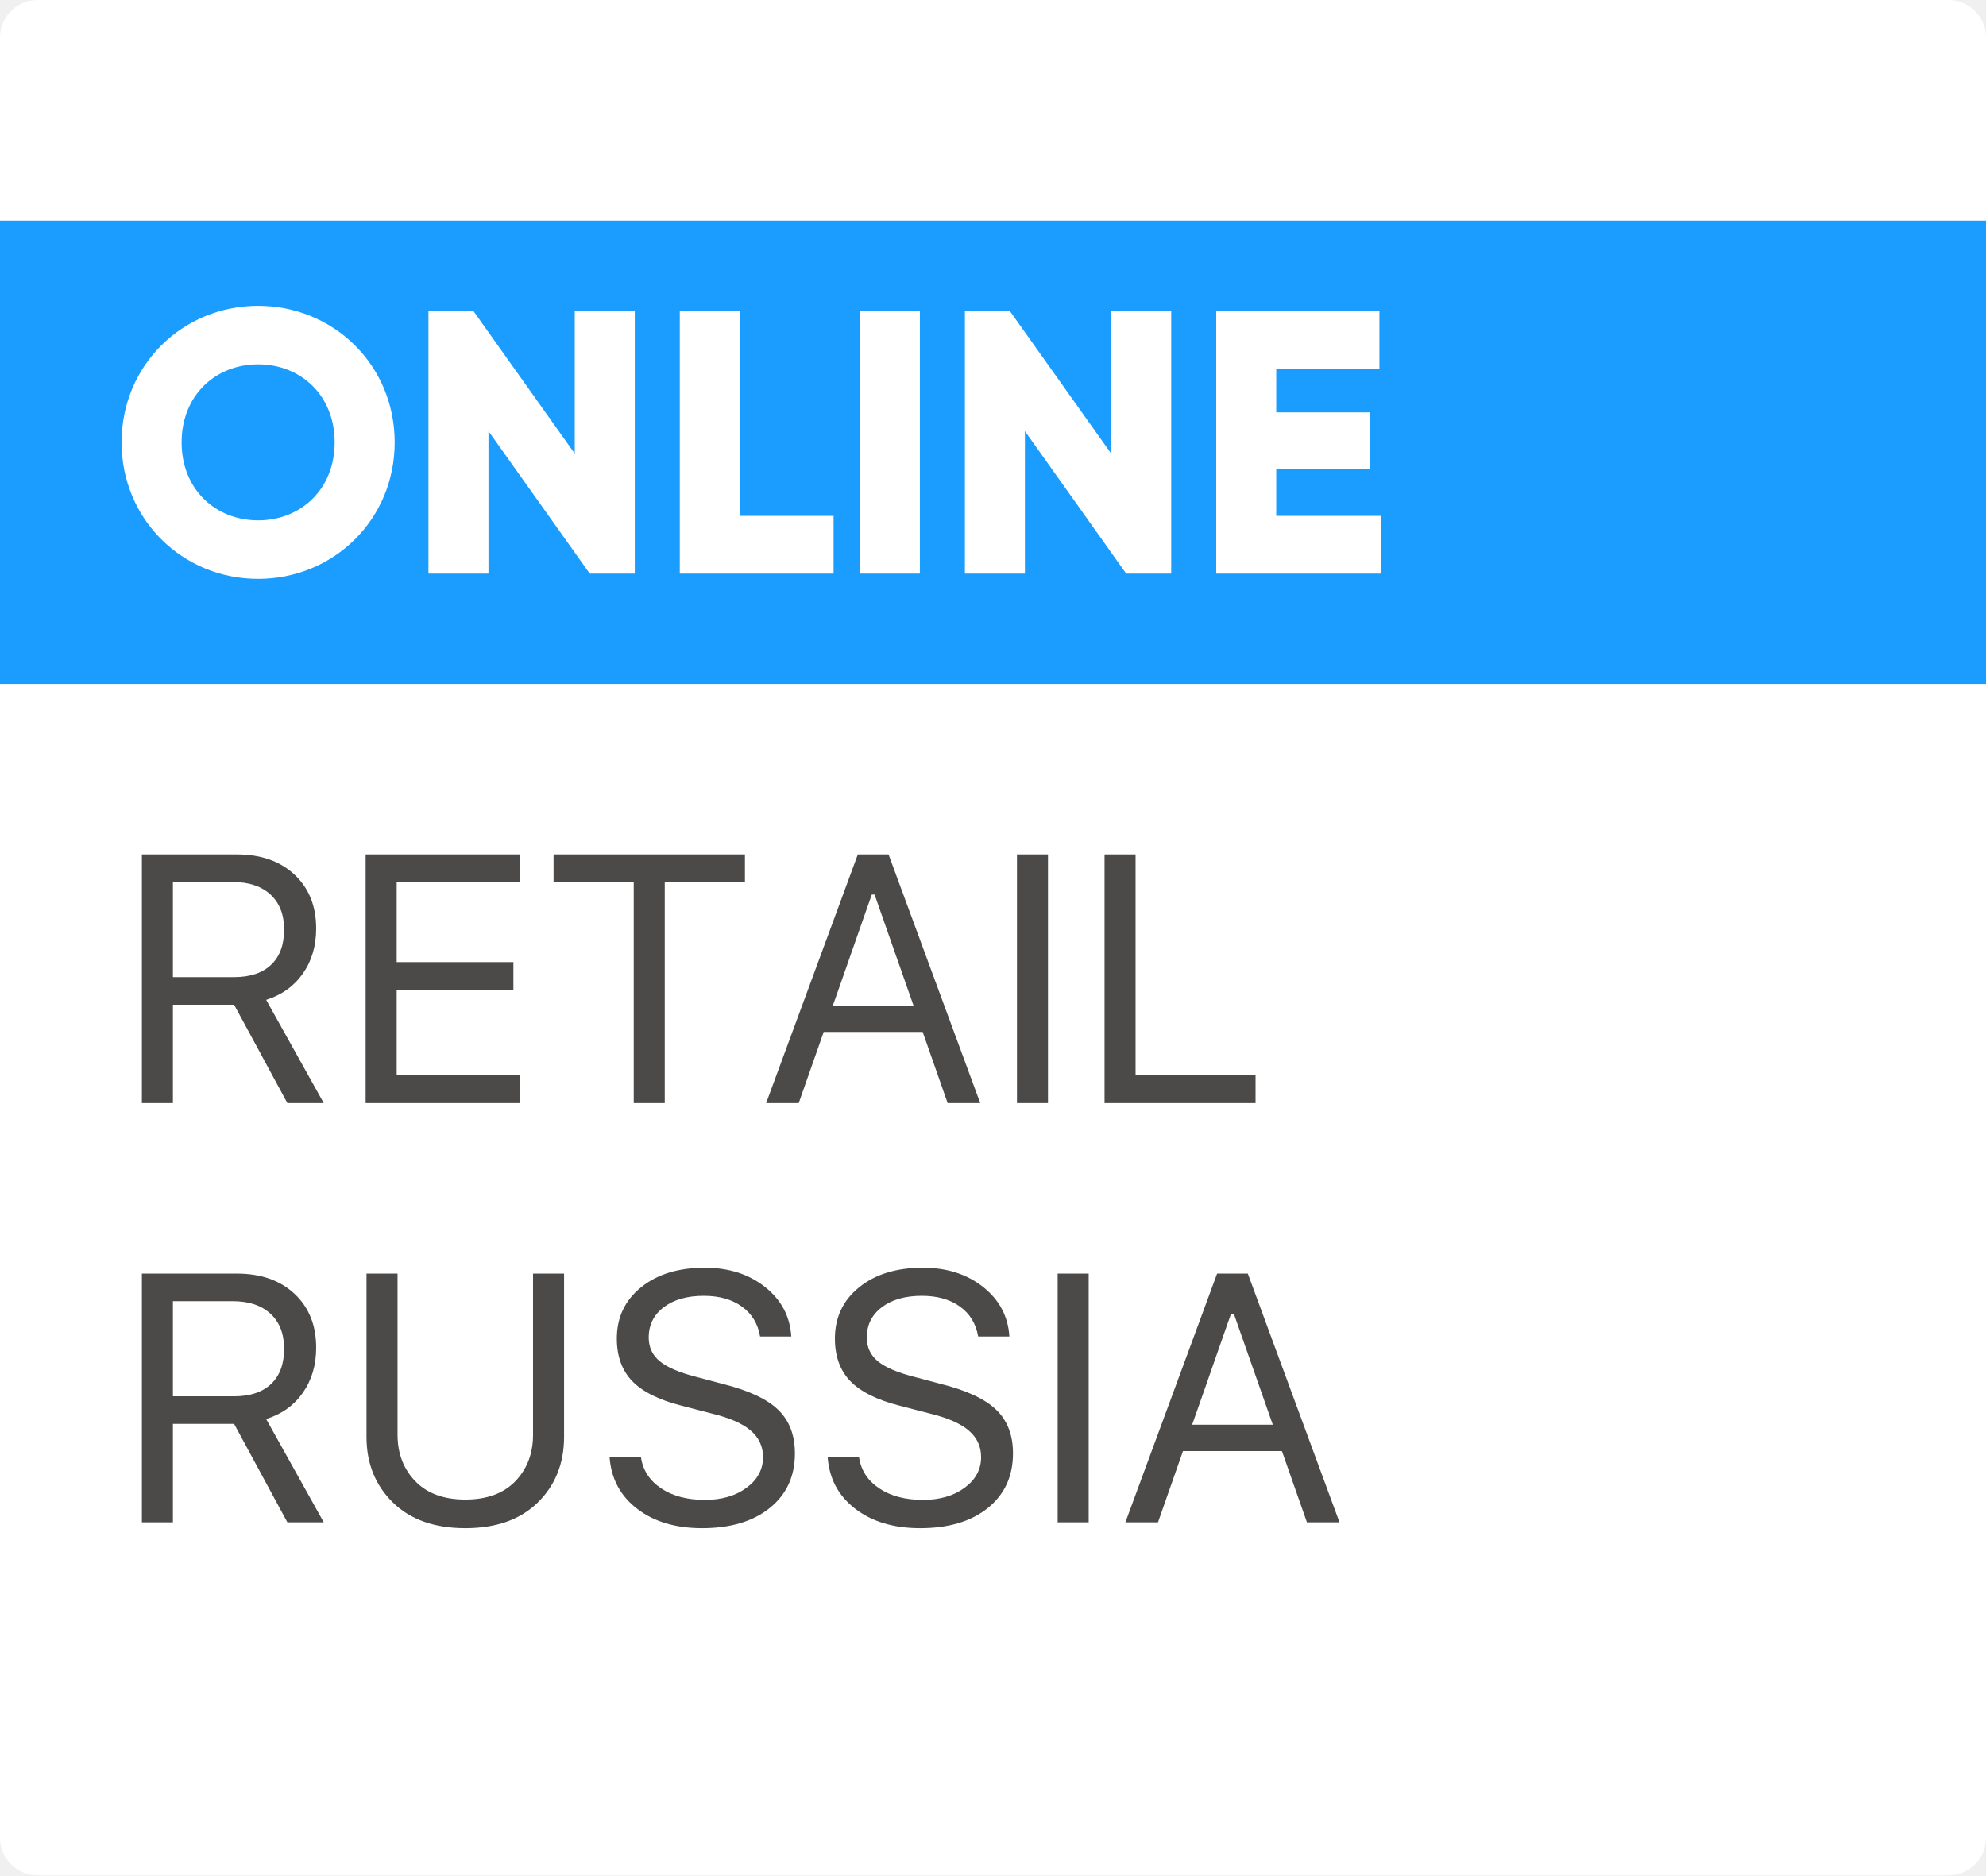
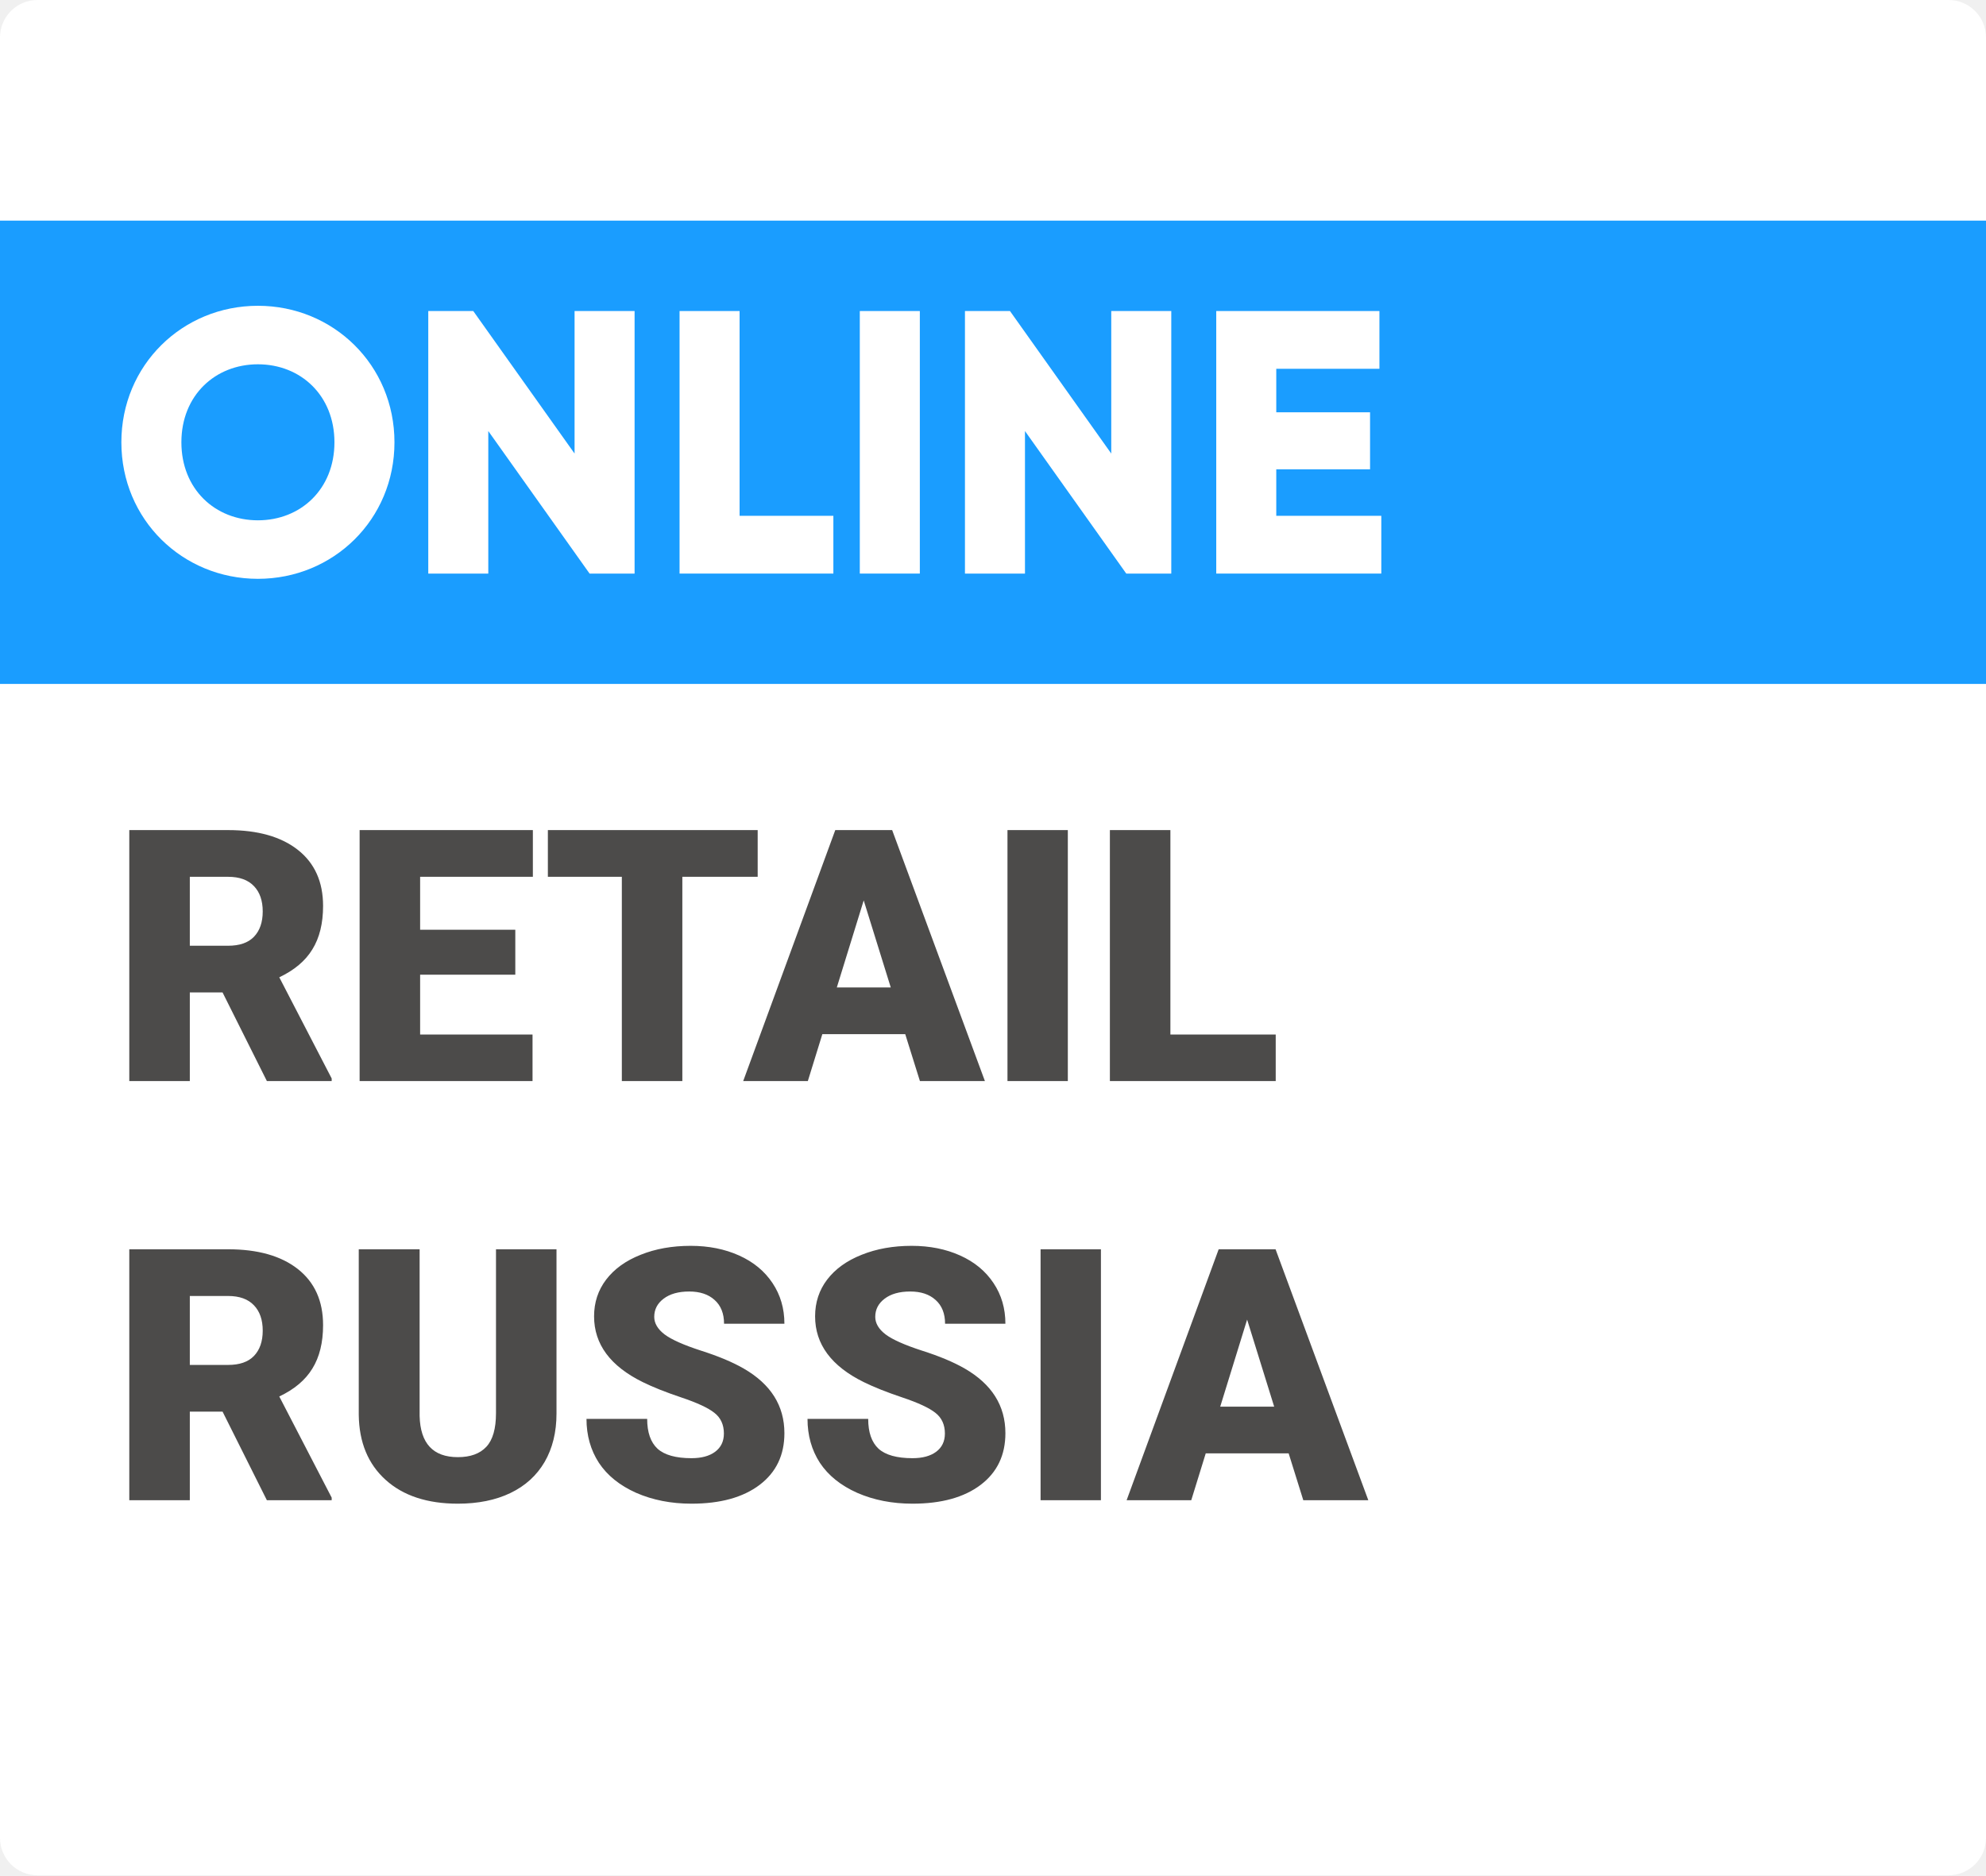
- <svg xmlns="http://www.w3.org/2000/svg" width="90px" height="85px" viewBox="0 0 90 85" version="1.1">
-   <defs />
-   <g id="Главная" stroke="none" stroke-width="1" fill="none" fill-rule="evenodd">
-     <g id="Group-34" transform="translate(-220, 0)">
-       <g id="online-retail-russia" transform="translate(220, 0)">
-         <rect id="Rectangle-4-Copy-2" fill="#FFFFFF" x="0" y="0" width="90" height="85" rx="1.698" />
-         <rect id="Rectangle-11" fill="#1A9DFF" x="-8.57980353e-13" y="10" width="90" height="21" />
-         <path d="M11.698,26.238 C8.281,26.238 5.51,23.552 5.51,20.05 C5.51,16.548 8.281,13.862 11.698,13.862 C15.115,13.862 17.886,16.548 17.886,20.05 C17.886,23.552 15.115,26.238 11.698,26.238 Z M11.698,23.586 C13.636,23.586 15.166,22.175 15.166,20.05 C15.166,17.925 13.636,16.514 11.698,16.514 C9.76,16.514 8.23,17.925 8.23,20.05 C8.23,22.175 9.76,23.586 11.698,23.586 Z M26.046,14.1 L26.046,20.56 L21.456,14.1 L19.416,14.1 L19.416,26 L22.136,26 L22.136,19.54 L26.726,26 L28.766,26 L28.766,14.1 L26.046,14.1 Z M33.526,23.382 L33.526,14.1 L30.806,14.1 L30.806,26 L37.776,26 L37.776,23.382 L33.526,23.382 Z M38.966,14.1 L38.966,26 L41.686,26 L41.686,14.1 L38.966,14.1 Z M50.356,14.1 L50.356,20.56 L45.766,14.1 L43.726,14.1 L43.726,26 L46.446,26 L46.446,19.54 L51.036,26 L53.076,26 L53.076,14.1 L50.356,14.1 Z M57.836,23.382 L57.836,21.274 L62.086,21.274 L62.086,18.69 L57.836,18.69 L57.836,16.718 L62.511,16.718 L62.511,14.1 L55.116,14.1 L55.116,26 L62.596,26 L62.596,23.382 L57.836,23.382 Z" id="ONLINE" fill="#FFFFFF" />
-         <path d="M7.836,39.977 L7.836,44.289 L10.609,44.289 C11.333,44.289 11.892,44.103 12.285,43.73 C12.678,43.358 12.875,42.826 12.875,42.133 C12.875,41.456 12.669,40.927 12.258,40.547 C11.846,40.167 11.276,39.977 10.547,39.977 L7.836,39.977 Z M7.836,45.539 L7.836,50 L6.43,50 L6.43,38.727 L10.734,38.727 C11.823,38.727 12.694,39.033 13.348,39.645 C14.001,40.257 14.328,41.07 14.328,42.086 C14.328,42.872 14.128,43.552 13.727,44.125 C13.326,44.698 12.771,45.096 12.062,45.32 L14.672,50 L13.023,50 L10.609,45.539 L7.836,45.539 Z M23.555,48.734 L17.977,48.734 L17.977,44.859 L23.266,44.859 L23.266,43.609 L17.977,43.609 L17.977,39.992 L23.555,39.992 L23.555,38.727 L16.57,38.727 L16.57,50 L23.555,50 L23.555,48.734 Z M30.125,50 L30.125,39.992 L33.758,39.992 L33.758,38.727 L25.086,38.727 L25.086,39.992 L28.719,39.992 L28.719,50 L30.125,50 Z M42.945,50 L42.773,49.512 C42.659,49.186 42.527,48.811 42.379,48.387 C42.23,47.962 42.099,47.587 41.984,47.262 L41.812,46.773 L37.328,46.773 L36.195,50 L34.719,50 L38.875,38.727 L40.266,38.727 L44.422,50 L42.945,50 Z M39.508,40.547 L39.328,41.055 C39.208,41.393 39.061,41.812 38.887,42.312 L38.363,43.812 C38.189,44.313 38.042,44.732 37.922,45.07 L37.742,45.578 L41.398,45.578 L39.633,40.547 L39.508,40.547 Z M47.492,50 L47.492,38.727 L46.086,38.727 L46.086,50 L47.492,50 Z M56.898,48.734 L51.461,48.734 L51.461,38.727 L50.055,38.727 L50.055,50 L56.898,50 L56.898,48.734 Z M7.836,58.977 L7.836,63.289 L10.609,63.289 C11.333,63.289 11.892,63.103 12.285,62.73 C12.678,62.358 12.875,61.826 12.875,61.133 C12.875,60.456 12.669,59.927 12.258,59.547 C11.846,59.167 11.276,58.977 10.547,58.977 L7.836,58.977 Z M7.836,64.539 L7.836,69 L6.43,69 L6.43,57.727 L10.734,57.727 C11.823,57.727 12.694,58.033 13.348,58.645 C14.001,59.257 14.328,60.07 14.328,61.086 C14.328,61.872 14.128,62.552 13.727,63.125 C13.326,63.698 12.771,64.096 12.062,64.32 L14.672,69 L13.023,69 L10.609,64.539 L7.836,64.539 Z M18.016,57.727 L16.609,57.727 L16.609,65.125 C16.609,66.328 17.007,67.319 17.801,68.098 C18.595,68.876 19.69,69.266 21.086,69.266 C22.487,69.266 23.583,68.876 24.375,68.098 C25.167,67.319 25.562,66.328 25.562,65.125 L25.562,57.727 L24.156,57.727 L24.156,65.031 C24.156,65.88 23.889,66.582 23.355,67.137 C22.822,67.691 22.065,67.969 21.086,67.969 C20.112,67.969 19.357,67.691 18.82,67.137 C18.284,66.582 18.016,65.88 18.016,65.031 L18.016,57.727 Z M27.625,66.055 C27.698,67.029 28.116,67.807 28.879,68.391 C29.642,68.974 30.62,69.266 31.812,69.266 C33.104,69.266 34.129,68.96 34.887,68.348 C35.645,67.736 36.023,66.911 36.023,65.875 C36.023,65.047 35.77,64.388 35.262,63.898 C34.754,63.409 33.917,63.018 32.75,62.727 L31.57,62.414 C30.794,62.216 30.238,61.979 29.902,61.703 C29.566,61.427 29.398,61.068 29.398,60.625 C29.398,60.052 29.626,59.594 30.082,59.25 C30.538,58.906 31.141,58.734 31.891,58.734 C32.594,58.734 33.171,58.897 33.621,59.223 C34.072,59.548 34.346,60 34.445,60.578 L35.859,60.578 C35.802,59.667 35.406,58.919 34.672,58.336 C33.937,57.753 33.026,57.461 31.938,57.461 C30.745,57.461 29.783,57.757 29.051,58.348 C28.319,58.939 27.953,59.714 27.953,60.672 C27.953,61.474 28.185,62.116 28.648,62.598 C29.112,63.079 29.854,63.451 30.875,63.711 L32.32,64.086 C33.096,64.279 33.667,64.534 34.031,64.852 C34.396,65.169 34.578,65.568 34.578,66.047 C34.578,66.604 34.329,67.066 33.832,67.434 C33.335,67.801 32.706,67.984 31.945,67.984 C31.143,67.984 30.482,67.81 29.961,67.461 C29.44,67.112 29.135,66.643 29.047,66.055 L27.625,66.055 Z M37.508,66.055 C37.581,67.029 37.999,67.807 38.762,68.391 C39.525,68.974 40.503,69.266 41.695,69.266 C42.987,69.266 44.012,68.96 44.77,68.348 C45.527,67.736 45.906,66.911 45.906,65.875 C45.906,65.047 45.652,64.388 45.145,63.898 C44.637,63.409 43.799,63.018 42.633,62.727 L41.453,62.414 C40.677,62.216 40.121,61.979 39.785,61.703 C39.449,61.427 39.281,61.068 39.281,60.625 C39.281,60.052 39.509,59.594 39.965,59.25 C40.421,58.906 41.023,58.734 41.773,58.734 C42.477,58.734 43.053,58.897 43.504,59.223 C43.954,59.548 44.229,60 44.328,60.578 L45.742,60.578 C45.685,59.667 45.289,58.919 44.555,58.336 C43.82,57.753 42.909,57.461 41.82,57.461 C40.628,57.461 39.665,57.757 38.934,58.348 C38.202,58.939 37.836,59.714 37.836,60.672 C37.836,61.474 38.068,62.116 38.531,62.598 C38.995,63.079 39.737,63.451 40.758,63.711 L42.203,64.086 C42.979,64.279 43.549,64.534 43.914,64.852 C44.279,65.169 44.461,65.568 44.461,66.047 C44.461,66.604 44.212,67.066 43.715,67.434 C43.217,67.801 42.589,67.984 41.828,67.984 C41.026,67.984 40.365,67.81 39.844,67.461 C39.323,67.112 39.018,66.643 38.93,66.055 L37.508,66.055 Z M49.336,69 L49.336,57.727 L47.93,57.727 L47.93,69 L49.336,69 Z M59.227,69 L59.055,68.512 C58.94,68.186 58.809,67.811 58.66,67.387 C58.512,66.962 58.38,66.587 58.266,66.262 L58.094,65.773 L53.609,65.773 L52.477,69 L51,69 L55.156,57.727 L56.547,57.727 L60.703,69 L59.227,69 Z M55.789,59.547 L55.609,60.055 C55.49,60.393 55.342,60.812 55.168,61.312 L54.645,62.812 C54.47,63.313 54.323,63.732 54.203,64.07 L54.023,64.578 L57.68,64.578 L55.914,59.547 L55.789,59.547 Z" id="RETAIL-RUSSIA" fill="#2B2A29" opacity="0.85" />
+ <svg xmlns="http://www.w3.org/2000/svg" xmlns:xlink="http://www.w3.org/1999/xlink" width="90" height="85" viewBox="0 0 90 85" version="1.1">
+   <g id="Canvas" transform="translate(-15389 1392)">
+     <g id="3">
+       <g id="Group 67">
+         <g id="Group 24">
+           <g id="Rectangle 4 Copy 2">
+             <use xlink:href="#path0_fill" transform="translate(15389 -1392)" fill="#FFFFFF" />
+           </g>
+           <g id="Rectangle 11">
+             <use xlink:href="#path1_fill" transform="translate(15389 -1382)" fill="#1A9DFF" />
+           </g>
+         </g>
+       </g>
+       <g id="ONLINE">
+         <use xlink:href="#path2_fill" transform="translate(15394.5 -1378.14)" fill="#FFFFFF" />
+         <use xlink:href="#path3_fill" transform="translate(15394.5 -1378.14)" fill="#FFFFFF" />
+         <use xlink:href="#path4_fill" transform="translate(15394.5 -1378.14)" fill="#FFFFFF" />
+         <use xlink:href="#path5_fill" transform="translate(15394.5 -1378.14)" fill="#FFFFFF" />
+         <use xlink:href="#path6_fill" transform="translate(15394.5 -1378.14)" fill="#FFFFFF" />
+         <use xlink:href="#path7_fill" transform="translate(15394.5 -1378.14)" fill="#FFFFFF" />
+       </g>
+       <g id="RETAIL RUSSIA">
+         <use xlink:href="#path8_fill" transform="translate(15394 -1358)" fill="#4C4B4A" />
      </g>
    </g>
  </g>
+   <defs>
+     <path id="path0_fill" fill-rule="evenodd" d="M 0 1.698C 0 0.76 0.76 0 1.698 0L 88.302 0C 89.24 0 90 0.76 90 1.698L 90 83.302C 90 84.24 89.24 85 88.302 85L 1.698 85C 0.76 85 0 84.24 0 83.302L 0 1.698Z" />
+     <path id="path1_fill" fill-rule="evenodd" d="M 0 0L 90 0L 90 21L 0 21L 0 0Z" />
+     <path id="path2_fill" d="M 6.188 12.376C 9.605 12.376 12.376 9.69 12.376 6.188C 12.376 2.686 9.605 0 6.188 0C 2.771 0 0 2.686 0 6.188C 0 9.69 2.771 12.376 6.188 12.376ZM 6.188 9.724C 4.25 9.724 2.72 8.313 2.72 6.188C 2.72 4.063 4.25 2.652 6.188 2.652C 8.126 2.652 9.656 4.063 9.656 6.188C 9.656 8.313 8.126 9.724 6.188 9.724Z" />
+     <path id="path3_fill" d="M 20.538 0.238L 20.538 6.698L 15.947 0.238L 13.908 0.238L 13.908 12.138L 16.628 12.138L 16.628 5.678L 21.218 12.138L 23.258 12.138L 23.258 0.238L 20.538 0.238Z" />
+     <path id="path4_fill" d="M 28.016 9.52L 28.016 0.238L 25.296 0.238L 25.296 12.138L 32.266 12.138L 32.266 9.52L 28.016 9.52Z" />
+     <path id="path5_fill" d="M 33.464 0.238L 33.464 12.138L 36.184 12.138L 36.184 0.238L 33.464 0.238Z" />
+     <path id="path6_fill" d="M 44.859 0.238L 44.859 6.698L 40.269 0.238L 38.229 0.238L 38.229 12.138L 40.949 12.138L 40.949 5.678L 45.539 12.138L 47.579 12.138L 47.579 0.238L 44.859 0.238Z" />
+     <path id="path7_fill" d="M 52.337 9.52L 52.337 7.412L 56.587 7.412L 56.587 4.828L 52.337 4.828L 52.337 2.856L 57.012 2.856L 57.012 0.238L 49.617 0.238L 49.617 12.138L 57.097 12.138L 57.097 9.52L 52.337 9.52Z" />
+     <path id="path8_fill" d="M 5.086 10.984L 3.602 10.984L 3.602 15L 0.859 15L 0.859 3.625L 5.336 3.625C 6.685 3.625 7.74 3.924 8.5 4.523C 9.26 5.122 9.641 5.969 9.641 7.062C 9.641 7.854 9.479 8.51 9.156 9.031C 8.839 9.552 8.339 9.974 7.656 10.297L 10.031 14.883L 10.031 15L 7.094 15L 5.086 10.984ZM 3.602 8.867L 5.336 8.867C 5.857 8.867 6.247 8.732 6.508 8.461C 6.773 8.185 6.906 7.802 6.906 7.312C 6.906 6.823 6.773 6.44 6.508 6.164C 6.242 5.883 5.852 5.742 5.336 5.742L 3.602 5.742L 3.602 8.867ZM 18.352 10.18L 14.039 10.18L 14.039 12.891L 19.133 12.891L 19.133 15L 11.297 15L 11.297 3.625L 19.148 3.625L 19.148 5.742L 14.039 5.742L 14.039 8.141L 18.352 8.141L 18.352 10.18ZM 29.336 5.742L 25.922 5.742L 25.922 15L 23.18 15L 23.18 5.742L 19.828 5.742L 19.828 3.625L 29.336 3.625L 29.336 5.742ZM 36.023 12.875L 32.266 12.875L 31.609 15L 28.68 15L 32.852 3.625L 35.43 3.625L 39.633 15L 36.688 15L 36.023 12.875ZM 32.922 10.758L 35.367 10.758L 34.141 6.812L 32.922 10.758ZM 43.391 15L 40.656 15L 40.656 3.625L 43.391 3.625L 43.391 15ZM 48.039 12.891L 52.812 12.891L 52.812 15L 45.297 15L 45.297 3.625L 48.039 3.625L 48.039 12.891ZM 5.086 29.984L 3.602 29.984L 3.602 34L 0.859 34L 0.859 22.625L 5.336 22.625C 6.685 22.625 7.74 22.924 8.5 23.523C 9.26 24.122 9.641 24.969 9.641 26.062C 9.641 26.854 9.479 27.51 9.156 28.031C 8.839 28.552 8.339 28.974 7.656 29.297L 10.031 33.883L 10.031 34L 7.094 34L 5.086 29.984ZM 3.602 27.867L 5.336 27.867C 5.857 27.867 6.247 27.732 6.508 27.461C 6.773 27.185 6.906 26.802 6.906 26.312C 6.906 25.823 6.773 25.44 6.508 25.164C 6.242 24.883 5.852 24.742 5.336 24.742L 3.602 24.742L 3.602 27.867ZM 20.219 22.625L 20.219 30.07C 20.219 30.914 20.039 31.646 19.68 32.266C 19.32 32.88 18.805 33.349 18.133 33.672C 17.461 33.995 16.667 34.156 15.75 34.156C 14.365 34.156 13.273 33.797 12.477 33.078C 11.68 32.359 11.273 31.375 11.258 30.125L 11.258 22.625L 14.016 22.625L 14.016 30.18C 14.047 31.424 14.625 32.047 15.75 32.047C 16.318 32.047 16.747 31.891 17.039 31.578C 17.331 31.266 17.477 30.758 17.477 30.055L 17.477 22.625L 20.219 22.625ZM 27.805 30.977C 27.805 30.576 27.662 30.263 27.375 30.039C 27.094 29.815 26.596 29.583 25.883 29.344C 25.169 29.104 24.586 28.872 24.133 28.648C 22.659 27.924 21.922 26.93 21.922 25.664C 21.922 25.034 22.104 24.479 22.469 24C 22.838 23.516 23.359 23.141 24.031 22.875C 24.703 22.604 25.458 22.469 26.297 22.469C 27.115 22.469 27.846 22.615 28.492 22.906C 29.143 23.198 29.648 23.615 30.008 24.156C 30.367 24.693 30.547 25.307 30.547 26L 27.812 26C 27.812 25.537 27.669 25.177 27.383 24.922C 27.102 24.667 26.719 24.539 26.234 24.539C 25.745 24.539 25.357 24.648 25.07 24.867C 24.789 25.081 24.648 25.354 24.648 25.688C 24.648 25.979 24.805 26.245 25.117 26.484C 25.43 26.719 25.979 26.963 26.766 27.219C 27.552 27.469 28.198 27.74 28.703 28.031C 29.932 28.74 30.547 29.716 30.547 30.961C 30.547 31.956 30.172 32.737 29.422 33.305C 28.672 33.872 27.643 34.156 26.336 34.156C 25.414 34.156 24.578 33.992 23.828 33.664C 23.083 33.331 22.521 32.878 22.141 32.305C 21.766 31.727 21.578 31.062 21.578 30.312L 24.328 30.312C 24.328 30.922 24.484 31.372 24.797 31.664C 25.115 31.951 25.628 32.094 26.336 32.094C 26.789 32.094 27.146 31.997 27.406 31.805C 27.672 31.607 27.805 31.331 27.805 30.977ZM 37.82 30.977C 37.82 30.576 37.677 30.263 37.391 30.039C 37.109 29.815 36.612 29.583 35.898 29.344C 35.185 29.104 34.602 28.872 34.148 28.648C 32.675 27.924 31.938 26.93 31.938 25.664C 31.938 25.034 32.12 24.479 32.484 24C 32.854 23.516 33.375 23.141 34.047 22.875C 34.719 22.604 35.474 22.469 36.312 22.469C 37.13 22.469 37.862 22.615 38.508 22.906C 39.159 23.198 39.664 23.615 40.023 24.156C 40.383 24.693 40.562 25.307 40.562 26L 37.828 26C 37.828 25.537 37.685 25.177 37.398 24.922C 37.117 24.667 36.734 24.539 36.25 24.539C 35.76 24.539 35.372 24.648 35.086 24.867C 34.805 25.081 34.664 25.354 34.664 25.688C 34.664 25.979 34.82 26.245 35.133 26.484C 35.445 26.719 35.995 26.963 36.781 27.219C 37.568 27.469 38.214 27.74 38.719 28.031C 39.948 28.74 40.562 29.716 40.562 30.961C 40.562 31.956 40.188 32.737 39.438 33.305C 38.688 33.872 37.659 34.156 36.352 34.156C 35.43 34.156 34.594 33.992 33.844 33.664C 33.099 33.331 32.536 32.878 32.156 32.305C 31.781 31.727 31.594 31.062 31.594 30.312L 34.344 30.312C 34.344 30.922 34.5 31.372 34.812 31.664C 35.13 31.951 35.643 32.094 36.352 32.094C 36.805 32.094 37.161 31.997 37.422 31.805C 37.688 31.607 37.82 31.331 37.82 30.977ZM 44.891 34L 42.156 34L 42.156 22.625L 44.891 22.625L 44.891 34ZM 53.398 31.875L 49.641 31.875L 48.984 34L 46.055 34L 50.227 22.625L 52.805 22.625L 57.008 34L 54.062 34L 53.398 31.875ZM 50.297 29.758L 52.742 29.758L 51.516 25.812L 50.297 29.758Z" />
+   </defs>
</svg>
